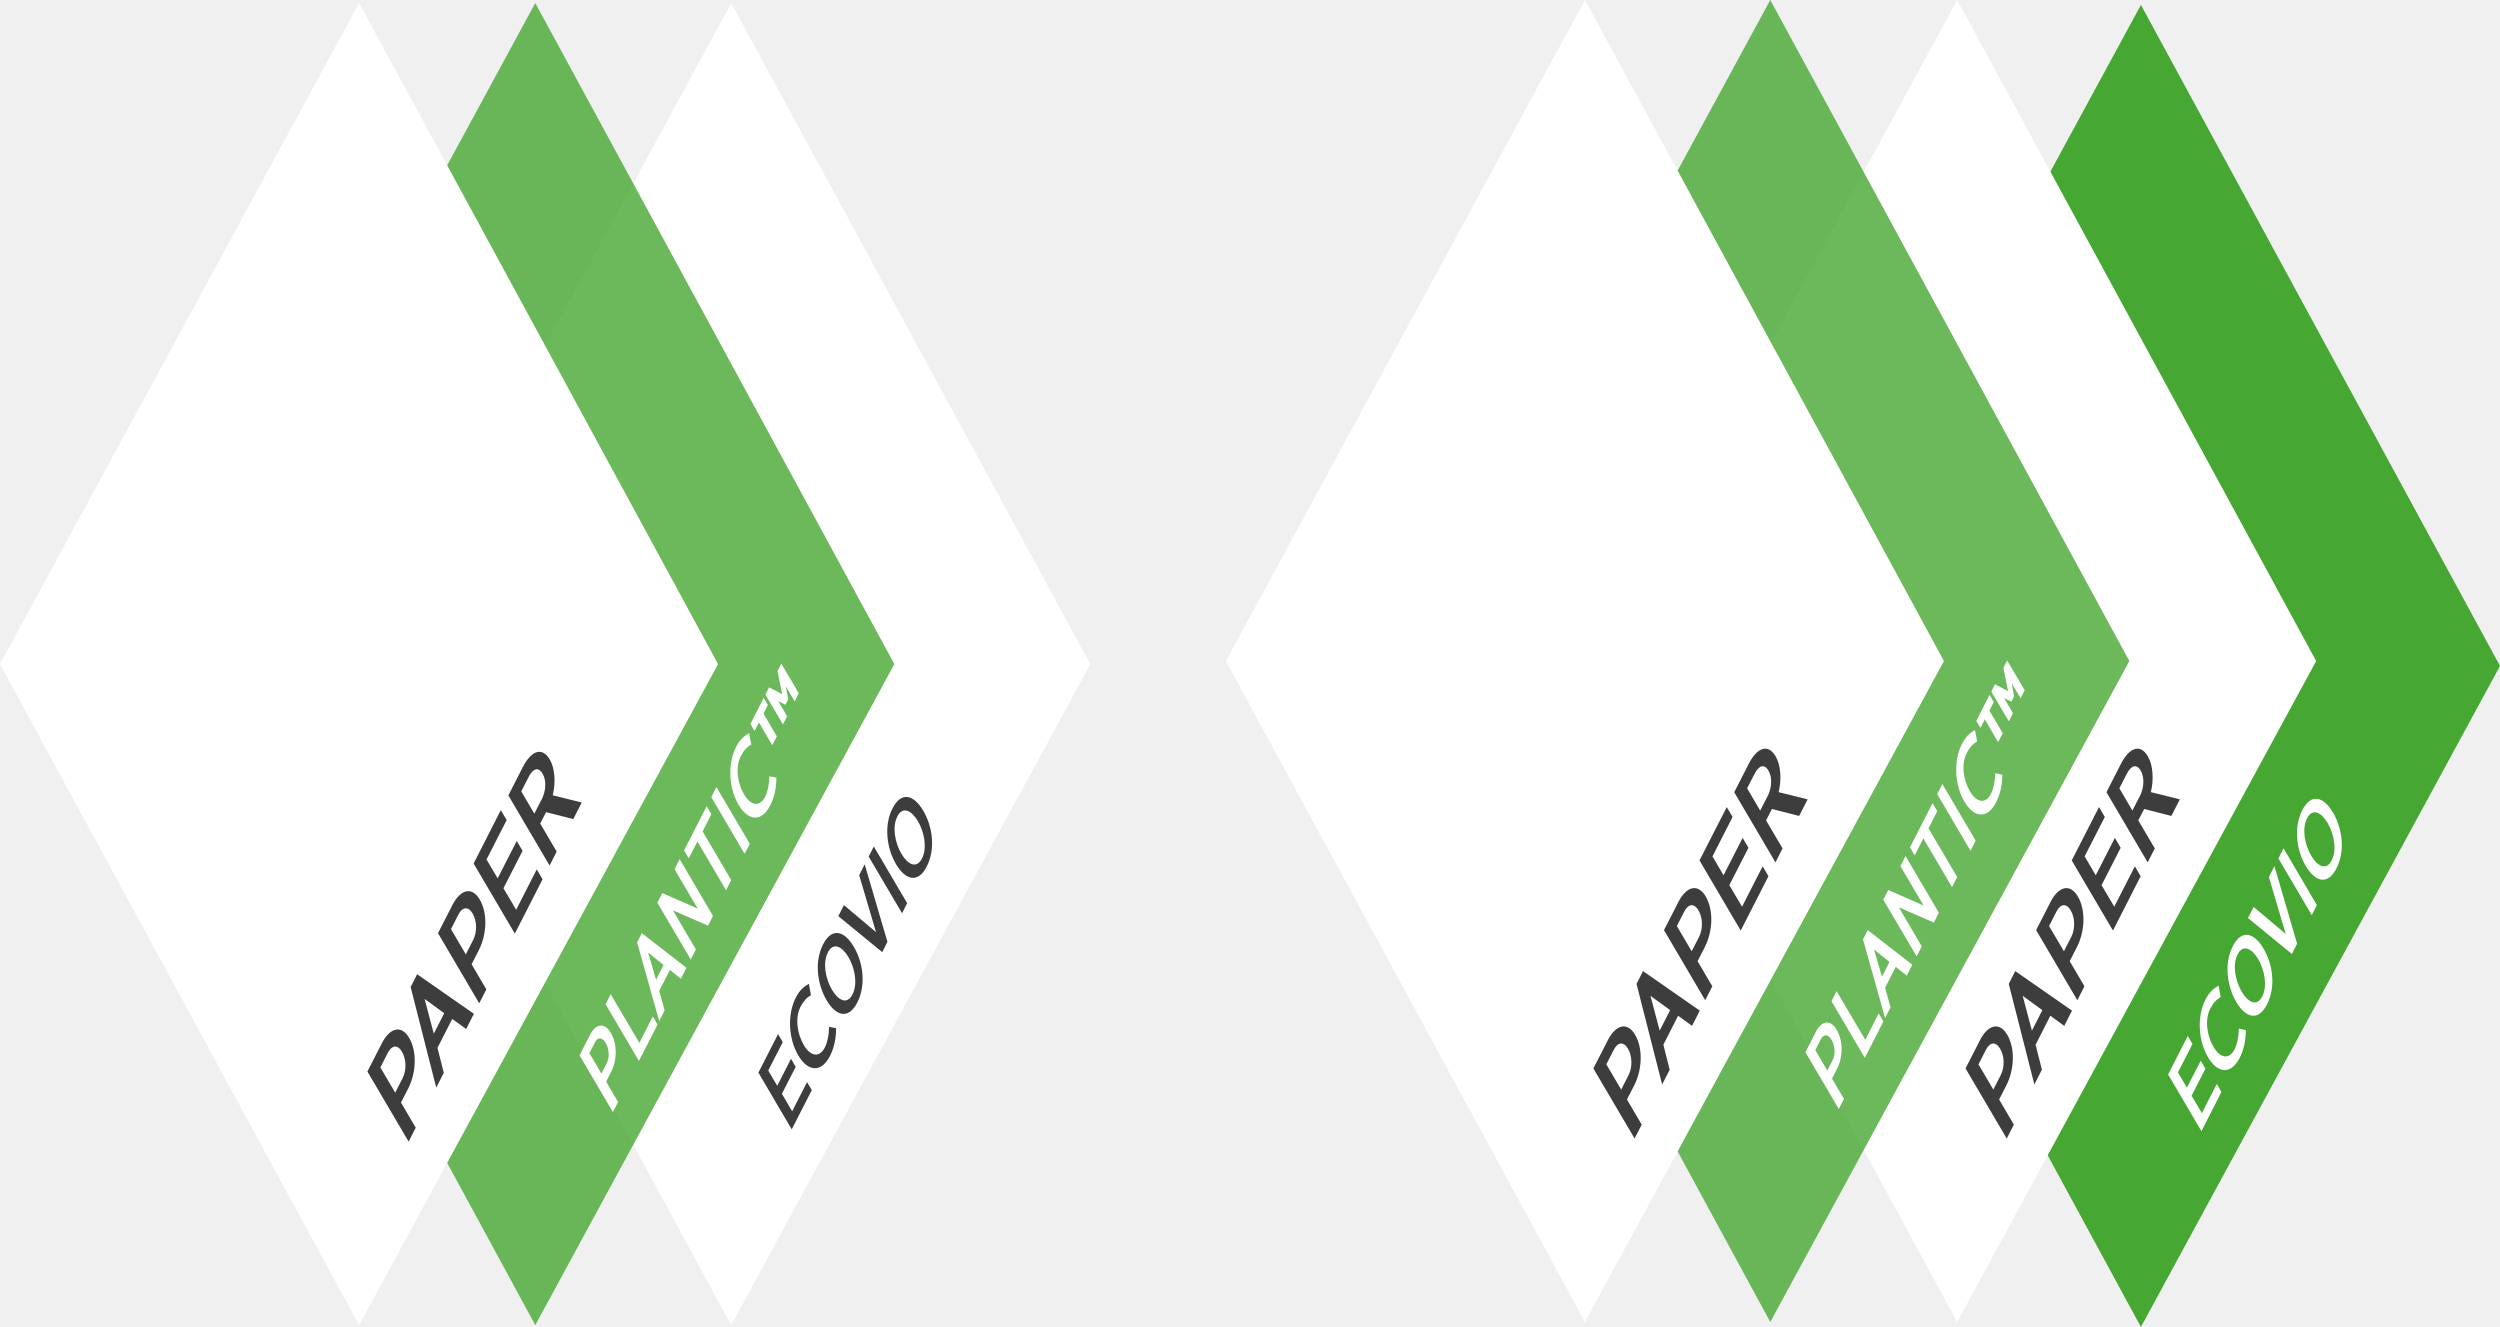
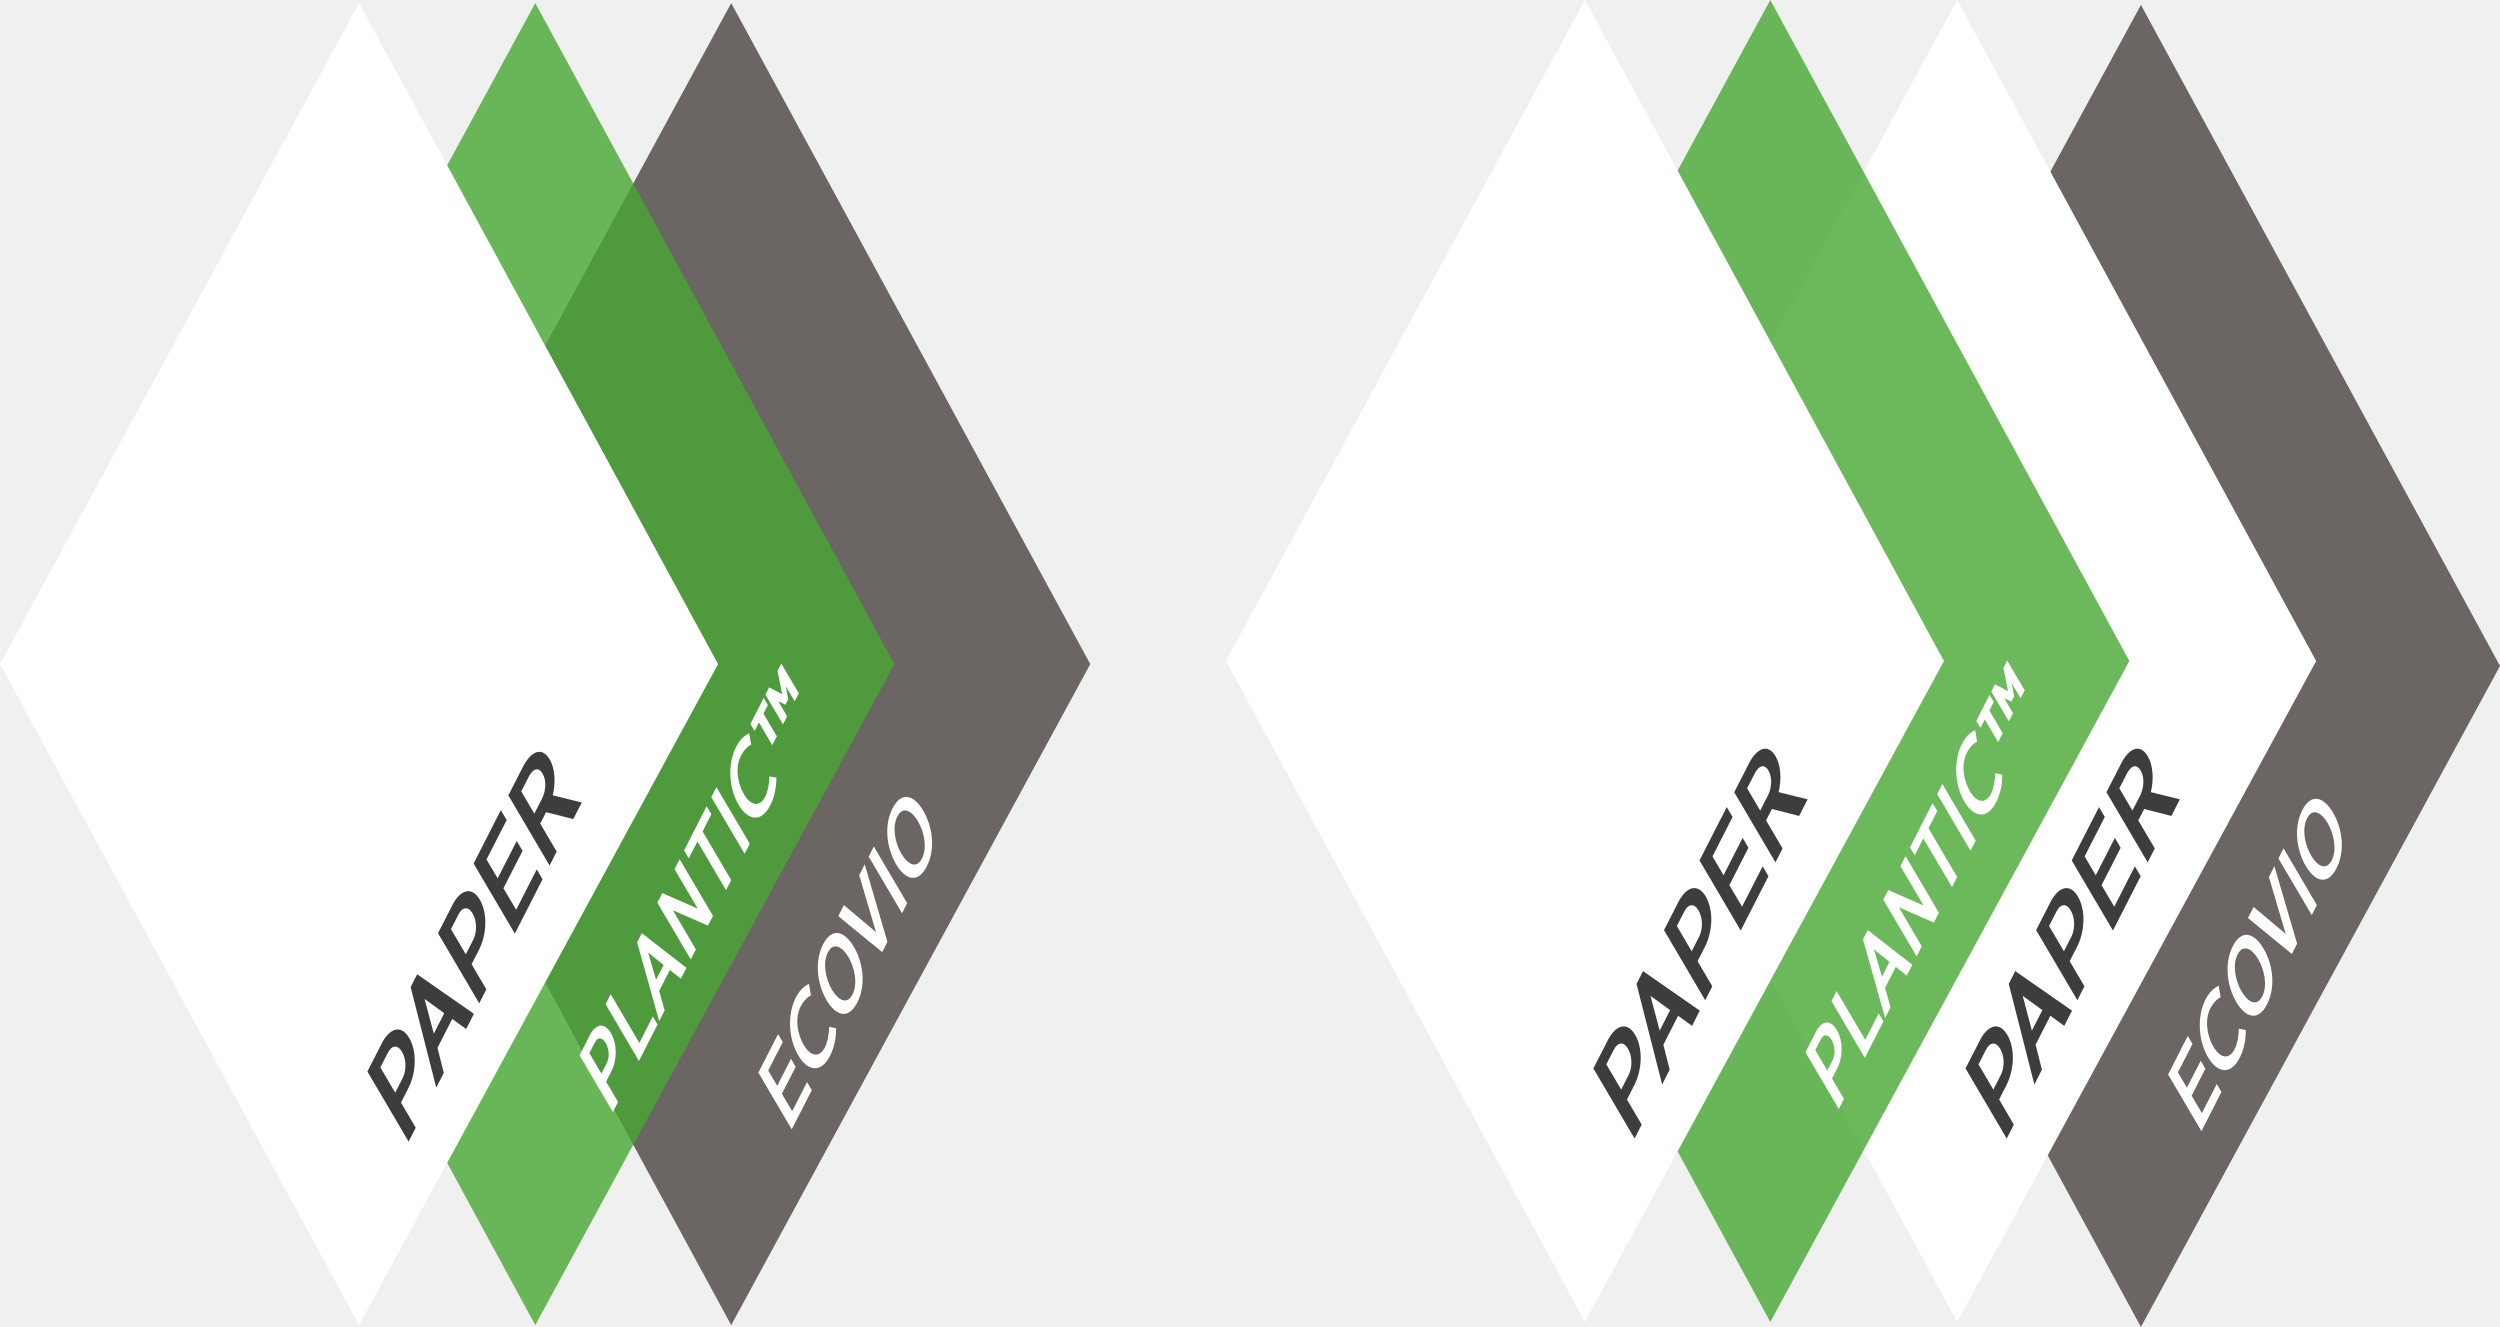
<svg xmlns="http://www.w3.org/2000/svg" width="341" height="181" viewBox="0 0 341 181" fill="none">
-   <g clip-path="url(#clip0_169_1362)">
-     <path d="M99.737 0.419L50.772 90.584L99.737 180.749L148.714 90.584L99.737 0.419Z" fill="white" />
-     <path d="M110.731 148.691L107.991 154.042L103.445 146.308L106.125 141.053L106.771 142.142L104.785 146.021L106.017 148.104L107.896 144.417L108.53 145.518L106.651 149.193L108.051 151.576L110.085 147.601L110.731 148.691Z" fill="#3D3D3D" />
-     <mask id="mask0_169_1362" style="mask-type:luminance" maskUnits="userSpaceOnUse" x="0" y="0" width="149" height="181">
-       <path d="M148.715 0.419H0V180.737H148.715V0.419Z" fill="white" />
-     </mask>
-     <g mask="url(#mask0_169_1362)">
-       <path d="M114.045 140.251C114.045 141.604 113.794 142.885 113.207 144.034C111.999 146.392 110.193 146.165 108.889 143.962C107.525 141.652 107.381 138.372 108.542 136.085C109.032 135.115 109.595 134.589 110.336 134.194L110.611 135.762C110.073 136.037 109.595 136.54 109.2 137.306C108.422 138.826 108.721 140.981 109.63 142.537C110.54 144.082 111.76 144.345 112.514 142.861C112.849 142.214 113.076 141.185 113.088 140.059L114.033 140.251H114.045Z" fill="#3D3D3D" />
-       <path d="M112.921 129.92C112.179 131.369 112.622 133.535 113.471 134.984C114.332 136.456 115.541 137.103 116.282 135.642C117.024 134.194 116.593 132.027 115.732 130.555C114.883 129.106 113.662 128.448 112.921 129.908M116.462 129.142C117.73 131.297 118.16 134.349 116.928 136.756C115.72 139.114 114.009 138.575 112.741 136.42C111.485 134.278 111.054 131.189 112.263 128.819C113.495 126.413 115.194 126.999 116.462 129.142Z" fill="#3D3D3D" />
-     </g>
-     <path d="M117.945 117.889L121.043 128.46L120.337 129.872L114.344 124.964L115.109 123.456L119.488 127.143L117.191 119.374L117.945 117.889Z" fill="#3D3D3D" />
-     <path d="M123.736 123.193L123.042 124.569L118.484 116.836L119.19 115.459L123.736 123.193Z" fill="#3D3D3D" />
-     <path d="M122.395 111.377C121.653 112.826 122.096 114.993 122.945 116.441C123.807 117.913 125.015 118.56 125.757 117.099C126.499 115.651 126.068 113.484 125.207 112.012C124.357 110.563 123.137 109.905 122.395 111.365M125.936 110.587C127.204 112.742 127.635 115.795 126.403 118.201C125.195 120.559 123.484 120.02 122.216 117.866C120.96 115.723 120.529 112.634 121.737 110.264C122.969 107.858 124.668 108.444 125.936 110.587Z" fill="#3D3D3D" />
-     <g opacity="0.8">
-       <path d="M73.012 0.419L121.99 90.584L73.012 180.749L24.047 90.584L73.012 0.419Z" fill="#47A733" />
-     </g>
-     <path d="M80.393 143.651L82.032 146.44L82.761 145.015C83.168 144.225 83.096 143.076 82.618 142.262C82.127 141.436 81.517 141.436 81.122 142.226L80.393 143.651ZM80.452 141.197C81.266 139.605 82.462 139.425 83.324 140.897C84.209 142.394 84.185 144.584 83.383 146.153L82.678 147.541L84.305 150.307L83.599 151.683L79.053 143.95L80.452 141.209V141.197Z" fill="white" />
-     <path d="M89.688 139.748L87.151 144.716L82.606 136.983L83.299 135.606L87.211 142.25L89.042 138.647L89.688 139.748Z" fill="white" />
-     <path d="M90.525 131.632L88.408 129.932L89.484 133.643L90.513 131.62L90.525 131.632ZM93.636 132.003L92.87 133.5L91.375 132.302L89.915 135.152L90.657 137.821L89.915 139.281L86.9 128.544L87.546 127.287L93.636 132.015V132.003Z" fill="white" />
-     <path d="M97.249 124.928L96.567 126.257L91.793 124.174L94.916 129.501L94.222 130.878L89.664 123.133L90.334 121.816L95.167 123.935L92.009 118.56L92.703 117.183L97.249 124.928Z" fill="white" />
-     <path d="M97.033 111.054L95.837 113.4L99.737 120.044L99.031 121.421L95.131 114.777L93.947 117.087L93.312 115.998L96.387 109.965L97.033 111.054Z" fill="white" />
-     <path d="M102.273 115.088L101.568 116.465L97.022 108.732L97.715 107.355L102.273 115.088Z" fill="white" />
-     <mask id="mask1_169_1362" style="mask-type:luminance" maskUnits="userSpaceOnUse" x="0" y="0" width="149" height="181">
-       <path d="M148.715 0.419H0V180.737H148.715V0.419Z" fill="white" />
-     </mask>
-     <g mask="url(#mask1_169_1362)">
-       <path d="M105.898 106.062C105.898 107.415 105.647 108.696 105.061 109.845C103.865 112.203 102.046 111.976 100.742 109.773C99.379 107.463 99.235 104.183 100.395 101.896C100.886 100.927 101.448 100.4 102.19 100.005L102.465 101.573C101.927 101.848 101.448 102.339 101.053 103.117C100.276 104.638 100.575 106.792 101.484 108.349C102.393 109.893 103.613 110.156 104.367 108.672C104.702 108.025 104.929 106.996 104.941 105.883L105.898 106.074V106.062Z" fill="white" />
-     </g>
-     <path d="M108.961 94.558L108.399 95.671L107.179 93.6L107.514 95.396L107.143 96.126L106.162 95.659L107.358 97.707L106.796 98.808L104.403 94.75L104.906 93.756L106.688 94.69L106.054 91.517L106.568 90.512L108.961 94.57V94.558ZM104.738 96.162L104.14 97.335L105.958 100.436L105.336 101.645L103.518 98.544L102.92 99.706L102.357 98.748L104.164 95.193L104.726 96.15L104.738 96.162Z" fill="white" />
-     <path d="M48.977 0.419L0 90.584L48.977 180.749L97.943 90.584L48.977 0.419Z" fill="white" />
-     <mask id="mask2_169_1362" style="mask-type:luminance" maskUnits="userSpaceOnUse" x="0" y="0" width="149" height="181">
-       <path d="M148.715 0.419H0V180.737H148.715V0.419Z" fill="white" />
-     </mask>
-     <g mask="url(#mask2_169_1362)">
-       <path d="M51.884 145.602L53.906 149.038L54.91 147.075C55.461 145.985 55.425 144.477 54.839 143.471C54.241 142.454 53.439 142.538 52.889 143.627L51.884 145.59V145.602ZM52.051 142.358C53.176 140.155 54.743 139.748 55.808 141.568C56.896 143.423 56.789 146.296 55.676 148.475L54.695 150.39L56.705 153.814L55.736 155.718L50.113 146.153L52.051 142.37V142.358Z" fill="#3D3D3D" />
-     </g>
-     <path d="M60.594 138.204L57.914 136.253L59.17 140.993L60.594 138.204ZM64.637 138.288L63.584 140.359L61.682 138.982L59.672 142.932L60.534 146.332L59.505 148.355L56.012 134.637L56.897 132.889L64.649 138.288H64.637Z" fill="#3D3D3D" />
-     <mask id="mask3_169_1362" style="mask-type:luminance" maskUnits="userSpaceOnUse" x="0" y="0" width="149" height="181">
-       <path d="M148.715 0.419H0V180.737H148.715V0.419Z" fill="white" />
-     </mask>
-     <g mask="url(#mask3_169_1362)">
-       <path d="M61.515 126.736L63.536 130.172L64.541 128.208C65.092 127.119 65.056 125.611 64.47 124.605C63.871 123.588 63.07 123.671 62.52 124.761L61.515 126.724V126.736ZM61.682 123.492C62.807 121.289 64.374 120.882 65.439 122.702C66.527 124.557 66.42 127.43 65.307 129.609L64.326 131.524L66.336 134.948L65.367 136.851L59.744 127.287L61.682 123.504V123.492Z" fill="#3D3D3D" />
-     </g>
-     <path d="M74.005 119.936L70.224 127.346L64.602 117.782L68.31 110.503L69.112 111.856L66.36 117.231L67.879 119.805L70.487 114.705L71.277 116.058L68.669 121.158L70.404 124.09L73.215 118.584L74.005 119.936Z" fill="#3D3D3D" />
-     <mask id="mask4_169_1362" style="mask-type:luminance" maskUnits="userSpaceOnUse" x="0" y="0" width="149" height="181">
-       <path d="M148.715 0.419H0V180.737H148.715V0.419Z" fill="white" />
-     </mask>
-     <g mask="url(#mask4_169_1362)">
-       <path d="M73.886 109.043C74.424 107.989 74.604 106.541 74.005 105.523C73.407 104.506 72.654 104.913 72.127 105.942L71.098 107.942L72.881 110.982L73.874 109.043H73.886ZM79.353 109.462L78.193 111.724L74.484 110.779L73.683 112.335L75.932 116.154L74.963 118.057L69.34 108.492L71.326 104.602C72.391 102.519 73.898 101.741 74.987 103.596C75.692 104.793 75.824 106.756 75.393 108.48L79.353 109.462Z" fill="#3D3D3D" />
-     </g>
-     <path d="M243.057 90.835L292.022 181L341 90.835L292.022 0.67L243.057 90.835Z" fill="#47A733" />
-     <path d="M303.004 148.942L300.277 154.293L295.73 146.56L298.41 141.304L299.056 142.394L297.07 146.272L298.291 148.355L300.181 144.68L300.815 145.77L298.937 149.457L300.336 151.827L302.37 147.853L303.004 148.942Z" fill="white" />
-     <mask id="mask5_169_1362" style="mask-type:luminance" maskUnits="userSpaceOnUse" x="167" y="0" width="174" height="181">
-       <path d="M341.001 0H167.211V181H341.001V0Z" fill="white" />
-     </mask>
-     <g mask="url(#mask5_169_1362)">
-       <path d="M306.332 140.502C306.332 141.855 306.081 143.136 305.495 144.285C304.286 146.644 302.48 146.416 301.176 144.213C299.812 141.903 299.668 138.623 300.829 136.337C301.319 135.367 301.882 134.84 302.623 134.445L302.899 136.013C302.36 136.289 301.882 136.791 301.487 137.558C300.709 139.078 301.008 141.233 301.918 142.789C302.827 144.333 304.047 144.597 304.801 143.112C305.136 142.466 305.363 141.436 305.375 140.311L306.32 140.502H306.332Z" fill="white" />
-       <path d="M305.208 130.184C304.466 131.632 304.909 133.799 305.758 135.247C306.619 136.72 307.828 137.366 308.569 135.918C309.311 134.469 308.88 132.302 308.019 130.83C307.17 129.382 305.949 128.723 305.208 130.184ZM308.749 129.393C310.017 131.548 310.448 134.601 309.215 137.007C308.007 139.365 306.296 138.827 305.028 136.672C303.772 134.529 303.341 131.441 304.55 129.07C305.782 126.664 307.481 127.251 308.749 129.393Z" fill="white" />
-     </g>
-     <path d="M310.23 118.141L313.329 128.723L312.611 130.124L306.617 125.216L307.395 123.707L311.773 127.394L309.476 119.625L310.23 118.141Z" fill="white" />
-     <path d="M316.021 123.456L315.328 124.821L310.77 117.087L311.475 115.711L316.021 123.456Z" fill="white" />
-     <mask id="mask6_169_1362" style="mask-type:luminance" maskUnits="userSpaceOnUse" x="167" y="0" width="174" height="181">
-       <path d="M341.001 0H167.211V181H341.001V0Z" fill="white" />
-     </mask>
-     <g mask="url(#mask6_169_1362)">
-       <path d="M314.682 111.629C313.941 113.077 314.383 115.244 315.233 116.692C316.094 118.165 317.302 118.811 318.044 117.351C318.786 115.902 318.355 113.736 317.494 112.263C316.644 110.815 315.424 110.156 314.682 111.617M318.223 110.839C319.492 112.993 319.922 116.046 318.69 118.452C317.482 120.81 315.771 120.272 314.503 118.117C313.247 115.974 312.816 112.886 314.024 110.515C315.257 108.109 316.955 108.696 318.223 110.839Z" fill="white" />
-     </g>
-     <path d="M266.96 0L217.982 90.165L266.96 180.318L315.925 90.165L266.96 0Z" fill="white" />
-     <mask id="mask7_169_1362" style="mask-type:luminance" maskUnits="userSpaceOnUse" x="167" y="0" width="174" height="181">
-       <path d="M341.001 0H167.211V181H341.001V0Z" fill="white" />
-     </mask>
-     <g mask="url(#mask7_169_1362)">
-       <path d="M269.868 145.183L271.89 148.619L272.895 146.655C273.457 145.566 273.421 144.058 272.823 143.052C272.225 142.035 271.423 142.118 270.873 143.208L269.868 145.171V145.183ZM270.036 141.939C271.16 139.736 272.727 139.329 273.792 141.149C274.881 143.004 274.773 145.877 273.661 148.056L272.68 149.971L274.689 153.395L273.72 155.298L268.098 145.734L270.036 141.951V141.939Z" fill="#3D3D3D" />
-     </g>
-     <path d="M278.576 137.785L275.896 135.834L277.152 140.574L278.576 137.785ZM282.62 137.857L281.567 139.928L279.665 138.551L277.655 142.502L278.516 145.901L277.487 147.924L273.994 134.206L274.879 132.458L282.632 137.857H282.62Z" fill="#3D3D3D" />
-     <mask id="mask8_169_1362" style="mask-type:luminance" maskUnits="userSpaceOnUse" x="167" y="0" width="174" height="181">
-       <path d="M341.001 0H167.211V181H341.001V0Z" fill="white" />
-     </mask>
-     <g mask="url(#mask8_169_1362)">
-       <path d="M279.497 126.317L281.519 129.753L282.524 127.789C283.074 126.7 283.038 125.192 282.452 124.186C281.854 123.169 281.052 123.252 280.502 124.342L279.497 126.305V126.317ZM279.665 123.073C280.789 120.87 282.356 120.463 283.421 122.283C284.51 124.138 284.402 127.011 283.289 129.19L282.308 131.105L284.318 134.529L283.349 136.432L277.727 126.868L279.665 123.085V123.073Z" fill="#3D3D3D" />
-     </g>
-     <path d="M291.987 119.517L288.207 126.927L282.584 117.363L286.305 110.084L287.094 111.437L284.343 116.812L285.862 119.386L288.47 114.286L289.259 115.639L286.651 120.738L288.386 123.671L291.198 118.165L291.987 119.517Z" fill="#3D3D3D" />
-     <path d="M291.866 108.624C292.405 107.571 292.584 106.122 291.986 105.105C291.388 104.087 290.634 104.494 290.108 105.523L289.079 107.523L290.861 110.563L291.854 108.624H291.866ZM297.334 109.031L296.173 111.293L292.465 110.348L291.663 111.904L293.912 115.723L292.943 117.626L287.32 108.061L289.306 104.171C290.371 102.088 291.878 101.31 292.967 103.165C293.673 104.362 293.804 106.326 293.374 108.049L297.334 109.031Z" fill="#3D3D3D" />
-     <g opacity="0.8">
-       <path d="M241.466 0L290.443 90.165L241.466 180.318L192.488 90.165L241.466 0Z" fill="#47A733" />
-     </g>
-     <path d="M247.604 143.232L249.243 146.021L249.972 144.596C250.379 143.806 250.307 142.657 249.829 141.843C249.338 141.017 248.728 141.017 248.333 141.807L247.604 143.232ZM247.663 140.778C248.477 139.186 249.673 139.006 250.535 140.478C251.42 141.975 251.396 144.166 250.594 145.734L249.889 147.122L251.516 149.888L250.81 151.264L246.264 143.531L247.663 140.79V140.778Z" fill="white" />
-     <path d="M256.899 139.317L254.362 144.297L249.816 136.564L250.51 135.187L254.422 141.831L256.253 138.228L256.899 139.317Z" fill="white" />
-     <path d="M257.736 131.213L255.619 129.513L256.695 133.224L257.724 131.201L257.736 131.213ZM260.847 131.584L260.081 133.08L258.586 131.883L257.126 134.732L257.868 137.402L257.126 138.862L254.111 128.124L254.757 126.868L260.847 131.596V131.584Z" fill="white" />
-     <path d="M264.46 124.497L263.778 125.838L259.004 123.755L262.127 129.082L261.433 130.447L256.875 122.714L257.557 121.397L262.378 123.516L259.22 118.141L259.914 116.764L264.46 124.497Z" fill="white" />
-     <path d="M264.244 110.635L263.048 112.981L266.96 119.625L266.254 121.002L262.342 114.358L261.169 116.668L260.523 115.579L263.598 109.546L264.244 110.635Z" fill="white" />
-     <path d="M269.484 114.669L268.778 116.046L264.232 108.313L264.938 106.936L269.484 114.669Z" fill="white" />
-     <mask id="mask9_169_1362" style="mask-type:luminance" maskUnits="userSpaceOnUse" x="167" y="0" width="174" height="181">
-       <path d="M341.001 0H167.211V181H341.001V0Z" fill="white" />
-     </mask>
-     <g mask="url(#mask9_169_1362)">
-       <path d="M273.109 105.643C273.109 106.996 272.858 108.277 272.272 109.426C271.076 111.784 269.257 111.557 267.953 109.354C266.589 107.044 266.446 103.764 267.606 101.477C268.097 100.508 268.659 99.981 269.401 99.586L269.676 101.154C269.138 101.429 268.659 101.92 268.264 102.698C267.487 104.219 267.786 106.373 268.695 107.93C269.604 109.474 270.824 109.737 271.578 108.253C271.901 107.606 272.14 106.577 272.152 105.464L273.109 105.655V105.643Z" fill="white" />
-     </g>
-     <path d="M276.172 94.139L275.61 95.252L274.39 93.181L274.725 94.977L274.354 95.707L273.373 95.24L274.569 97.287L274.007 98.389L271.614 94.331L272.117 93.337L273.899 94.271L273.265 91.099L273.779 90.093L276.172 94.151V94.139ZM271.949 95.743L271.351 96.916L273.169 100.017L272.547 101.226L270.729 98.126L270.131 99.287L269.568 98.329L271.375 94.774L271.937 95.731L271.949 95.743Z" fill="white" />
-     <path d="M216.188 0L167.211 90.165L216.188 180.318L265.154 90.165L216.188 0Z" fill="white" />
-     <mask id="mask10_169_1362" style="mask-type:luminance" maskUnits="userSpaceOnUse" x="167" y="0" width="174" height="181">
-       <path d="M341.001 0H167.211V181H341.001V0Z" fill="white" />
-     </mask>
-     <g mask="url(#mask10_169_1362)">
-       <path d="M219.106 145.183L221.128 148.619L222.133 146.655C222.683 145.566 222.648 144.058 222.061 143.052C221.463 142.035 220.662 142.118 220.111 143.208L219.106 145.171V145.183ZM219.274 141.939C220.399 139.736 221.966 139.329 223.03 141.149C224.119 143.004 224.011 145.877 222.899 148.056L221.918 149.971L223.928 153.395L222.959 155.298L217.336 145.734L219.274 141.951V141.939Z" fill="#3D3D3D" />
-     </g>
-     <path d="M227.805 137.785L225.125 135.834L226.381 140.574L227.805 137.785ZM231.848 137.857L230.795 139.928L228.893 138.551L226.883 142.502L227.745 145.901L226.716 147.924L223.223 134.206L224.108 132.458L231.86 137.857H231.848Z" fill="#3D3D3D" />
-     <path d="M228.725 126.317L230.747 129.753L231.752 127.789C232.302 126.7 232.267 125.192 231.68 124.186C231.082 123.169 230.281 123.252 229.73 124.342L228.725 126.305V126.317ZM228.905 123.073C230.029 120.87 231.597 120.463 232.661 122.283C233.75 124.138 233.642 127.011 232.53 129.19L231.549 131.105L233.559 134.529L232.59 136.432L226.967 126.868L228.905 123.085V123.073Z" fill="#3D3D3D" />
-     <path d="M241.216 119.517L237.435 126.927L231.812 117.363L235.533 110.084L236.323 111.437L233.583 116.812L235.09 119.386L237.698 114.286L238.488 115.639L235.88 120.738L237.615 123.671L240.426 118.165L241.216 119.517Z" fill="#3D3D3D" />
-     <path d="M241.095 108.624C241.633 107.571 241.813 106.122 241.214 105.105C240.616 104.087 239.863 104.494 239.336 105.523L238.307 107.523L240.09 110.563L241.083 108.624H241.095ZM246.562 109.031L245.402 111.293L241.693 110.348L240.891 111.904L243.141 115.723L242.172 117.626L236.549 108.061L238.535 104.171C239.599 102.088 241.107 101.31 242.195 103.165C242.901 104.362 243.033 106.326 242.602 108.049L246.562 109.031Z" fill="#3D3D3D" />
+   <path d="M99.737 0.419L50.772 90.584L99.737 180.749L148.714 90.584L99.737 0.419Z" fill="#6B6663" />
+   <path d="M110.731 148.691L107.991 154.042L103.445 146.308L106.125 141.053L106.771 142.142L104.785 146.021L106.017 148.104L107.896 144.417L108.53 145.518L106.651 149.193L108.051 151.576L110.085 147.601L110.731 148.691Z" fill="white" />
+   <mask id="mask0_210_2" style="mask-type:luminance" maskUnits="userSpaceOnUse" x="0" y="0" width="149" height="181">
+     <path d="M148.715 0.419H0V180.737H148.715V0.419Z" fill="white" />
+   </mask>
+   <g mask="url(#mask0_210_2)">
+     <path d="M114.045 140.251C114.045 141.604 113.794 142.885 113.207 144.034C111.999 146.392 110.193 146.165 108.889 143.962C107.525 141.652 107.381 138.372 108.542 136.085C109.032 135.115 109.595 134.589 110.336 134.194L110.611 135.762C110.073 136.037 109.595 136.54 109.2 137.306C108.422 138.826 108.721 140.981 109.63 142.537C110.54 144.082 111.76 144.345 112.514 142.861C112.849 142.214 113.076 141.185 113.088 140.059L114.033 140.251H114.045Z" fill="white" />
+     <path d="M112.921 129.92C112.179 131.369 112.622 133.535 113.471 134.984C114.332 136.456 115.541 137.103 116.282 135.642C117.024 134.194 116.593 132.027 115.732 130.555C114.883 129.106 113.662 128.448 112.921 129.908M116.462 129.142C117.73 131.297 118.16 134.349 116.928 136.756C115.72 139.114 114.009 138.575 112.741 136.42C111.485 134.278 111.054 131.189 112.263 128.819C113.495 126.413 115.194 126.999 116.462 129.142Z" fill="white" />
  </g>
-   <defs>
-     <clipPath id="clip0_169_1362">
-       <rect width="341" height="181" fill="white" />
-     </clipPath>
-   </defs>
+   <path d="M117.945 117.889L121.043 128.46L120.337 129.872L114.344 124.964L115.109 123.456L119.488 127.143L117.191 119.374L117.945 117.889Z" fill="white" />
+   <path d="M123.736 123.193L123.042 124.569L118.484 116.836L119.19 115.459L123.736 123.193Z" fill="white" />
+   <path d="M122.395 111.377C121.653 112.826 122.096 114.993 122.945 116.441C123.807 117.913 125.015 118.56 125.757 117.099C126.499 115.651 126.068 113.484 125.207 112.012C124.357 110.563 123.137 109.905 122.395 111.365M125.936 110.587C127.204 112.742 127.635 115.795 126.403 118.201C125.195 120.559 123.484 120.02 122.216 117.866C120.96 115.723 120.529 112.634 121.737 110.264C122.969 107.858 124.668 108.444 125.936 110.587Z" fill="white" />
+   <g opacity="0.8">
+     <path d="M73.012 0.419L121.99 90.584L73.012 180.749L24.047 90.584L73.012 0.419Z" fill="#47A733" />
+   </g>
+   <path d="M80.393 143.651L82.032 146.44L82.761 145.015C83.168 144.225 83.096 143.076 82.618 142.262C82.127 141.436 81.517 141.436 81.122 142.226L80.393 143.651ZM80.452 141.197C81.266 139.605 82.462 139.425 83.324 140.897C84.209 142.394 84.185 144.584 83.383 146.153L82.678 147.541L84.305 150.307L83.599 151.683L79.053 143.95L80.452 141.209V141.197Z" fill="white" />
+   <path d="M89.688 139.748L87.151 144.716L82.606 136.983L83.299 135.606L87.211 142.25L89.042 138.647L89.688 139.748Z" fill="white" />
+   <path d="M90.525 131.632L88.408 129.932L89.484 133.643L90.513 131.62L90.525 131.632ZM93.636 132.003L92.87 133.5L91.375 132.302L89.915 135.152L90.657 137.821L89.915 139.281L86.9 128.544L87.546 127.287L93.636 132.015V132.003Z" fill="white" />
+   <path d="M97.249 124.928L96.567 126.257L91.793 124.174L94.916 129.501L94.222 130.878L89.664 123.133L90.334 121.816L95.167 123.935L92.009 118.56L92.703 117.183L97.249 124.928Z" fill="white" />
+   <path d="M97.033 111.054L95.837 113.4L99.737 120.044L99.031 121.421L95.131 114.777L93.947 117.087L93.312 115.998L96.387 109.965L97.033 111.054Z" fill="white" />
+   <path d="M102.273 115.088L101.568 116.465L97.022 108.732L97.715 107.355L102.273 115.088Z" fill="white" />
+   <mask id="mask1_210_2" style="mask-type:luminance" maskUnits="userSpaceOnUse" x="0" y="0" width="149" height="181">
+     <path d="M148.715 0.419H0V180.737H148.715V0.419Z" fill="white" />
+   </mask>
+   <g mask="url(#mask1_210_2)">
+     <path d="M105.898 106.062C105.898 107.415 105.647 108.696 105.061 109.845C103.865 112.203 102.046 111.976 100.742 109.773C99.379 107.463 99.235 104.183 100.395 101.896C100.886 100.927 101.448 100.4 102.19 100.005L102.465 101.573C101.927 101.848 101.448 102.339 101.053 103.117C100.276 104.638 100.575 106.792 101.484 108.349C102.393 109.893 103.613 110.156 104.367 108.672C104.702 108.025 104.929 106.996 104.941 105.883L105.898 106.074V106.062Z" fill="white" />
+   </g>
+   <path d="M108.961 94.558L108.399 95.671L107.179 93.6L107.514 95.396L107.143 96.126L106.162 95.659L107.358 97.707L106.796 98.808L104.403 94.75L104.906 93.756L106.688 94.69L106.054 91.517L106.568 90.512L108.961 94.57V94.558ZM104.738 96.162L104.14 97.335L105.958 100.436L105.336 101.645L103.518 98.544L102.92 99.706L102.357 98.748L104.164 95.193L104.726 96.15L104.738 96.162Z" fill="white" />
+   <path d="M48.977 0.419L0 90.584L48.977 180.749L97.943 90.584L48.977 0.419Z" fill="white" />
+   <mask id="mask2_210_2" style="mask-type:luminance" maskUnits="userSpaceOnUse" x="0" y="0" width="149" height="181">
+     <path d="M148.715 0.419H0V180.737H148.715V0.419Z" fill="white" />
+   </mask>
+   <g mask="url(#mask2_210_2)">
+     <path d="M51.884 145.602L53.906 149.038L54.91 147.075C55.461 145.985 55.425 144.477 54.839 143.471C54.241 142.454 53.439 142.538 52.889 143.627L51.884 145.59V145.602ZM52.051 142.358C53.176 140.155 54.743 139.748 55.808 141.568C56.896 143.423 56.789 146.296 55.676 148.475L54.695 150.39L56.705 153.814L55.736 155.718L50.113 146.153L52.051 142.37V142.358Z" fill="#3D3D3D" />
+   </g>
+   <path d="M60.594 138.204L57.914 136.253L59.17 140.993L60.594 138.204ZM64.637 138.288L63.584 140.359L61.682 138.982L59.672 142.932L60.534 146.332L59.505 148.355L56.012 134.637L56.897 132.889L64.649 138.288H64.637Z" fill="#3D3D3D" />
+   <mask id="mask3_210_2" style="mask-type:luminance" maskUnits="userSpaceOnUse" x="0" y="0" width="149" height="181">
+     <path d="M148.715 0.419H0V180.737H148.715V0.419Z" fill="white" />
+   </mask>
+   <g mask="url(#mask3_210_2)">
+     <path d="M61.515 126.736L63.536 130.172L64.541 128.208C65.092 127.119 65.056 125.611 64.47 124.605C63.871 123.588 63.07 123.671 62.52 124.761L61.515 126.724V126.736ZM61.682 123.492C62.807 121.289 64.374 120.882 65.439 122.702C66.527 124.557 66.42 127.43 65.307 129.609L64.326 131.524L66.336 134.948L65.367 136.851L59.744 127.287L61.682 123.504V123.492Z" fill="#3D3D3D" />
+   </g>
+   <path d="M74.005 119.936L70.224 127.346L64.602 117.782L68.31 110.503L69.112 111.856L66.36 117.231L67.879 119.805L70.487 114.705L71.277 116.058L68.669 121.158L70.404 124.09L73.215 118.584L74.005 119.936Z" fill="#3D3D3D" />
+   <mask id="mask4_210_2" style="mask-type:luminance" maskUnits="userSpaceOnUse" x="0" y="0" width="149" height="181">
+     <path d="M148.715 0.419H0V180.737H148.715V0.419Z" fill="white" />
+   </mask>
+   <g mask="url(#mask4_210_2)">
+     <path d="M73.886 109.043C74.424 107.989 74.604 106.541 74.005 105.523C73.407 104.506 72.654 104.913 72.127 105.942L71.098 107.942L72.881 110.982L73.874 109.043H73.886ZM79.353 109.462L78.193 111.724L74.484 110.779L73.683 112.335L75.932 116.154L74.963 118.057L69.34 108.492L71.326 104.602C72.391 102.519 73.898 101.741 74.987 103.596C75.692 104.793 75.824 106.756 75.393 108.48L79.353 109.462Z" fill="#3D3D3D" />
+   </g>
+   <path d="M243.057 90.835L292.022 181L341 90.835L292.022 0.67L243.057 90.835Z" fill="#6B6663" />
+   <path d="M303.004 148.942L300.277 154.293L295.73 146.56L298.41 141.304L299.056 142.394L297.07 146.272L298.291 148.355L300.181 144.68L300.815 145.77L298.937 149.457L300.336 151.827L302.37 147.853L303.004 148.942Z" fill="white" />
+   <mask id="mask5_210_2" style="mask-type:luminance" maskUnits="userSpaceOnUse" x="167" y="0" width="174" height="181">
+     <path d="M341.001 0H167.211V181H341.001V0Z" fill="white" />
+   </mask>
+   <g mask="url(#mask5_210_2)">
+     <path d="M306.332 140.502C306.332 141.855 306.081 143.136 305.495 144.285C304.286 146.644 302.48 146.416 301.176 144.213C299.812 141.903 299.668 138.623 300.829 136.337C301.319 135.367 301.882 134.84 302.623 134.445L302.899 136.013C302.36 136.289 301.882 136.791 301.487 137.558C300.709 139.078 301.008 141.233 301.918 142.789C302.827 144.333 304.047 144.597 304.801 143.112C305.136 142.466 305.363 141.436 305.375 140.311L306.32 140.502H306.332Z" fill="white" />
+     <path d="M305.208 130.184C304.466 131.632 304.909 133.799 305.758 135.247C306.619 136.72 307.828 137.366 308.569 135.918C309.311 134.469 308.88 132.302 308.019 130.83C307.17 129.382 305.949 128.723 305.208 130.184ZM308.749 129.393C310.017 131.548 310.448 134.601 309.215 137.007C308.007 139.365 306.296 138.827 305.028 136.672C303.772 134.529 303.341 131.441 304.55 129.07C305.782 126.664 307.481 127.251 308.749 129.393Z" fill="white" />
+   </g>
+   <path d="M310.23 118.141L313.329 128.723L312.611 130.124L306.617 125.216L307.395 123.707L311.773 127.394L309.476 119.625L310.23 118.141Z" fill="white" />
+   <path d="M316.021 123.456L315.328 124.821L310.77 117.087L311.475 115.711L316.021 123.456Z" fill="white" />
+   <mask id="mask6_210_2" style="mask-type:luminance" maskUnits="userSpaceOnUse" x="167" y="0" width="174" height="181">
+     <path d="M341.001 0H167.211V181H341.001V0Z" fill="white" />
+   </mask>
+   <g mask="url(#mask6_210_2)">
+     <path d="M314.682 111.629C313.941 113.077 314.383 115.244 315.233 116.692C316.094 118.165 317.302 118.811 318.044 117.351C318.786 115.902 318.355 113.736 317.494 112.263C316.644 110.815 315.424 110.156 314.682 111.617M318.223 110.839C319.492 112.993 319.922 116.046 318.69 118.452C317.482 120.81 315.771 120.272 314.503 118.117C313.247 115.974 312.816 112.886 314.024 110.515C315.257 108.109 316.955 108.696 318.223 110.839Z" fill="white" />
+   </g>
+   <path d="M266.96 0L217.982 90.165L266.96 180.318L315.925 90.165L266.96 0Z" fill="white" />
+   <mask id="mask7_210_2" style="mask-type:luminance" maskUnits="userSpaceOnUse" x="167" y="0" width="174" height="181">
+     <path d="M341.001 0H167.211V181H341.001V0Z" fill="white" />
+   </mask>
+   <g mask="url(#mask7_210_2)">
+     <path d="M269.868 145.183L271.89 148.619L272.895 146.655C273.457 145.566 273.421 144.058 272.823 143.052C272.225 142.035 271.423 142.118 270.873 143.208L269.868 145.171V145.183ZM270.036 141.939C271.16 139.736 272.727 139.329 273.792 141.149C274.881 143.004 274.773 145.877 273.661 148.056L272.68 149.971L274.689 153.395L273.72 155.298L268.098 145.734L270.036 141.951V141.939Z" fill="#3D3D3D" />
+   </g>
+   <path d="M278.576 137.785L275.896 135.834L277.152 140.574L278.576 137.785ZM282.62 137.857L281.567 139.928L279.665 138.551L277.655 142.502L278.516 145.901L277.487 147.924L273.994 134.206L274.879 132.458L282.632 137.857H282.62Z" fill="#3D3D3D" />
+   <mask id="mask8_210_2" style="mask-type:luminance" maskUnits="userSpaceOnUse" x="167" y="0" width="174" height="181">
+     <path d="M341.001 0H167.211V181H341.001V0Z" fill="white" />
+   </mask>
+   <g mask="url(#mask8_210_2)">
+     <path d="M279.497 126.317L281.519 129.753L282.524 127.789C283.074 126.7 283.038 125.192 282.452 124.186C281.854 123.169 281.052 123.252 280.502 124.342L279.497 126.305V126.317ZM279.665 123.073C280.789 120.87 282.356 120.463 283.421 122.283C284.51 124.138 284.402 127.011 283.289 129.19L282.308 131.105L284.318 134.529L283.349 136.432L277.727 126.868L279.665 123.085V123.073Z" fill="#3D3D3D" />
+   </g>
+   <path d="M291.987 119.517L288.207 126.927L282.584 117.363L286.305 110.084L287.094 111.437L284.343 116.812L285.862 119.386L288.47 114.286L289.259 115.639L286.651 120.738L288.386 123.671L291.198 118.165L291.987 119.517Z" fill="#3D3D3D" />
+   <path d="M291.866 108.624C292.405 107.571 292.584 106.122 291.986 105.105C291.388 104.087 290.634 104.494 290.108 105.523L289.079 107.523L290.861 110.563L291.854 108.624H291.866ZM297.334 109.031L296.173 111.293L292.465 110.348L291.663 111.904L293.912 115.723L292.943 117.626L287.32 108.061L289.306 104.171C290.371 102.088 291.878 101.31 292.967 103.165C293.673 104.362 293.804 106.326 293.374 108.049L297.334 109.031Z" fill="#3D3D3D" />
+   <g opacity="0.8">
+     <path d="M241.466 0L290.443 90.165L241.466 180.318L192.488 90.165L241.466 0Z" fill="#47A733" />
+   </g>
+   <path d="M247.604 143.232L249.243 146.021L249.972 144.596C250.379 143.806 250.307 142.657 249.829 141.843C249.338 141.017 248.728 141.017 248.333 141.807L247.604 143.232ZM247.663 140.778C248.477 139.186 249.673 139.006 250.535 140.478C251.42 141.975 251.396 144.166 250.594 145.734L249.889 147.122L251.516 149.888L250.81 151.264L246.264 143.531L247.663 140.79V140.778Z" fill="white" />
+   <path d="M256.899 139.317L254.362 144.297L249.816 136.564L250.51 135.187L254.422 141.831L256.253 138.228L256.899 139.317Z" fill="white" />
+   <path d="M257.736 131.213L255.619 129.513L256.695 133.224L257.724 131.201L257.736 131.213ZM260.847 131.584L260.081 133.08L258.586 131.883L257.126 134.732L257.868 137.402L257.126 138.862L254.111 128.124L254.757 126.868L260.847 131.596V131.584Z" fill="white" />
+   <path d="M264.46 124.497L263.778 125.838L259.004 123.755L262.127 129.082L261.433 130.447L256.875 122.714L257.557 121.397L262.378 123.516L259.22 118.141L259.914 116.764L264.46 124.497Z" fill="white" />
+   <path d="M264.244 110.635L263.048 112.981L266.96 119.625L266.254 121.002L262.342 114.358L261.169 116.668L260.523 115.579L263.598 109.546L264.244 110.635Z" fill="white" />
+   <path d="M269.484 114.669L268.778 116.046L264.232 108.313L264.938 106.936L269.484 114.669Z" fill="white" />
+   <mask id="mask9_210_2" style="mask-type:luminance" maskUnits="userSpaceOnUse" x="167" y="0" width="174" height="181">
+     <path d="M341.001 0H167.211V181H341.001V0Z" fill="white" />
+   </mask>
+   <g mask="url(#mask9_210_2)">
+     <path d="M273.109 105.643C273.109 106.996 272.858 108.277 272.272 109.426C271.076 111.784 269.257 111.557 267.953 109.354C266.589 107.044 266.446 103.764 267.606 101.477C268.097 100.508 268.659 99.981 269.401 99.586L269.676 101.154C269.138 101.429 268.659 101.92 268.264 102.698C267.487 104.219 267.786 106.373 268.695 107.93C269.604 109.474 270.824 109.737 271.578 108.253C271.901 107.606 272.14 106.577 272.152 105.464L273.109 105.655V105.643Z" fill="white" />
+   </g>
+   <path d="M276.172 94.139L275.61 95.252L274.39 93.181L274.725 94.977L274.354 95.707L273.373 95.24L274.569 97.287L274.007 98.389L271.614 94.331L272.117 93.337L273.899 94.271L273.265 91.099L273.779 90.093L276.172 94.151V94.139ZM271.949 95.743L271.351 96.916L273.169 100.017L272.547 101.226L270.729 98.126L270.131 99.287L269.568 98.329L271.375 94.774L271.937 95.731L271.949 95.743Z" fill="white" />
+   <path d="M216.188 0L167.211 90.165L216.188 180.318L265.154 90.165L216.188 0Z" fill="white" />
+   <mask id="mask10_210_2" style="mask-type:luminance" maskUnits="userSpaceOnUse" x="167" y="0" width="174" height="181">
+     <path d="M341.001 0H167.211V181H341.001V0Z" fill="white" />
+   </mask>
+   <g mask="url(#mask10_210_2)">
+     <path d="M219.106 145.183L221.128 148.619L222.133 146.655C222.683 145.566 222.648 144.058 222.061 143.052C221.463 142.035 220.662 142.118 220.111 143.208L219.106 145.171V145.183ZM219.274 141.939C220.399 139.736 221.966 139.329 223.03 141.149C224.119 143.004 224.011 145.877 222.899 148.056L221.918 149.971L223.928 153.395L222.959 155.298L217.336 145.734L219.274 141.951V141.939Z" fill="#3D3D3D" />
+   </g>
+   <path d="M227.805 137.785L225.125 135.834L226.381 140.574L227.805 137.785ZM231.848 137.857L230.795 139.928L228.893 138.551L226.883 142.502L227.745 145.901L226.716 147.924L223.223 134.206L224.108 132.458L231.86 137.857H231.848Z" fill="#3D3D3D" />
+   <path d="M228.725 126.317L230.747 129.753L231.752 127.789C232.302 126.7 232.267 125.192 231.68 124.186C231.082 123.169 230.281 123.252 229.73 124.342L228.725 126.305V126.317ZM228.905 123.073C230.029 120.87 231.597 120.463 232.661 122.283C233.75 124.138 233.642 127.011 232.53 129.19L231.549 131.105L233.559 134.529L232.59 136.432L226.967 126.868L228.905 123.085V123.073Z" fill="#3D3D3D" />
+   <path d="M241.216 119.517L237.435 126.927L231.812 117.363L235.533 110.084L236.323 111.437L233.583 116.812L235.09 119.386L237.698 114.286L238.488 115.639L235.88 120.738L237.615 123.671L240.426 118.165L241.216 119.517Z" fill="#3D3D3D" />
+   <path d="M241.095 108.624C241.633 107.571 241.813 106.122 241.214 105.105C240.616 104.087 239.863 104.494 239.336 105.523L238.307 107.523L240.09 110.563L241.083 108.624H241.095ZM246.562 109.031L245.402 111.293L241.693 110.348L240.891 111.904L243.141 115.723L242.172 117.626L236.549 108.061L238.535 104.171C239.599 102.088 241.107 101.31 242.195 103.165C242.901 104.362 243.033 106.326 242.602 108.049L246.562 109.031Z" fill="#3D3D3D" />
</svg>
